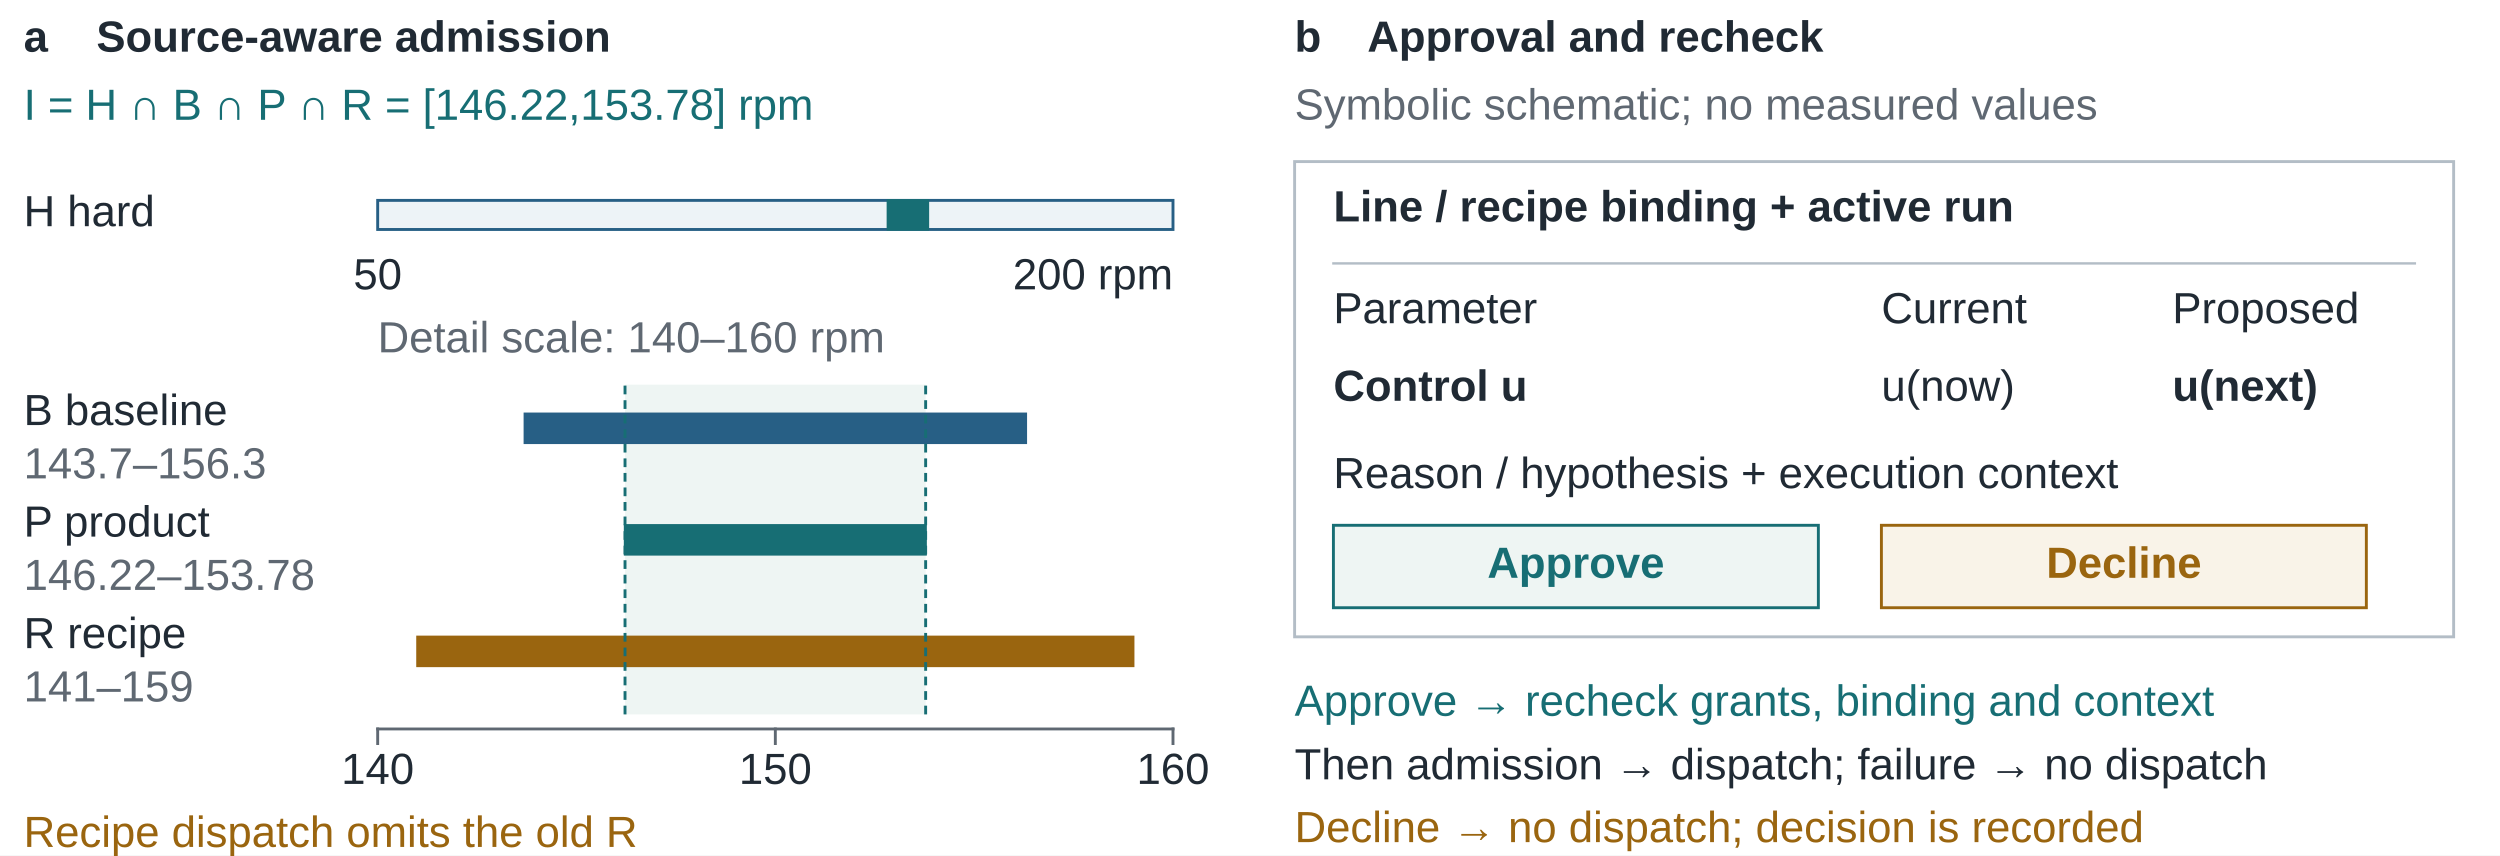
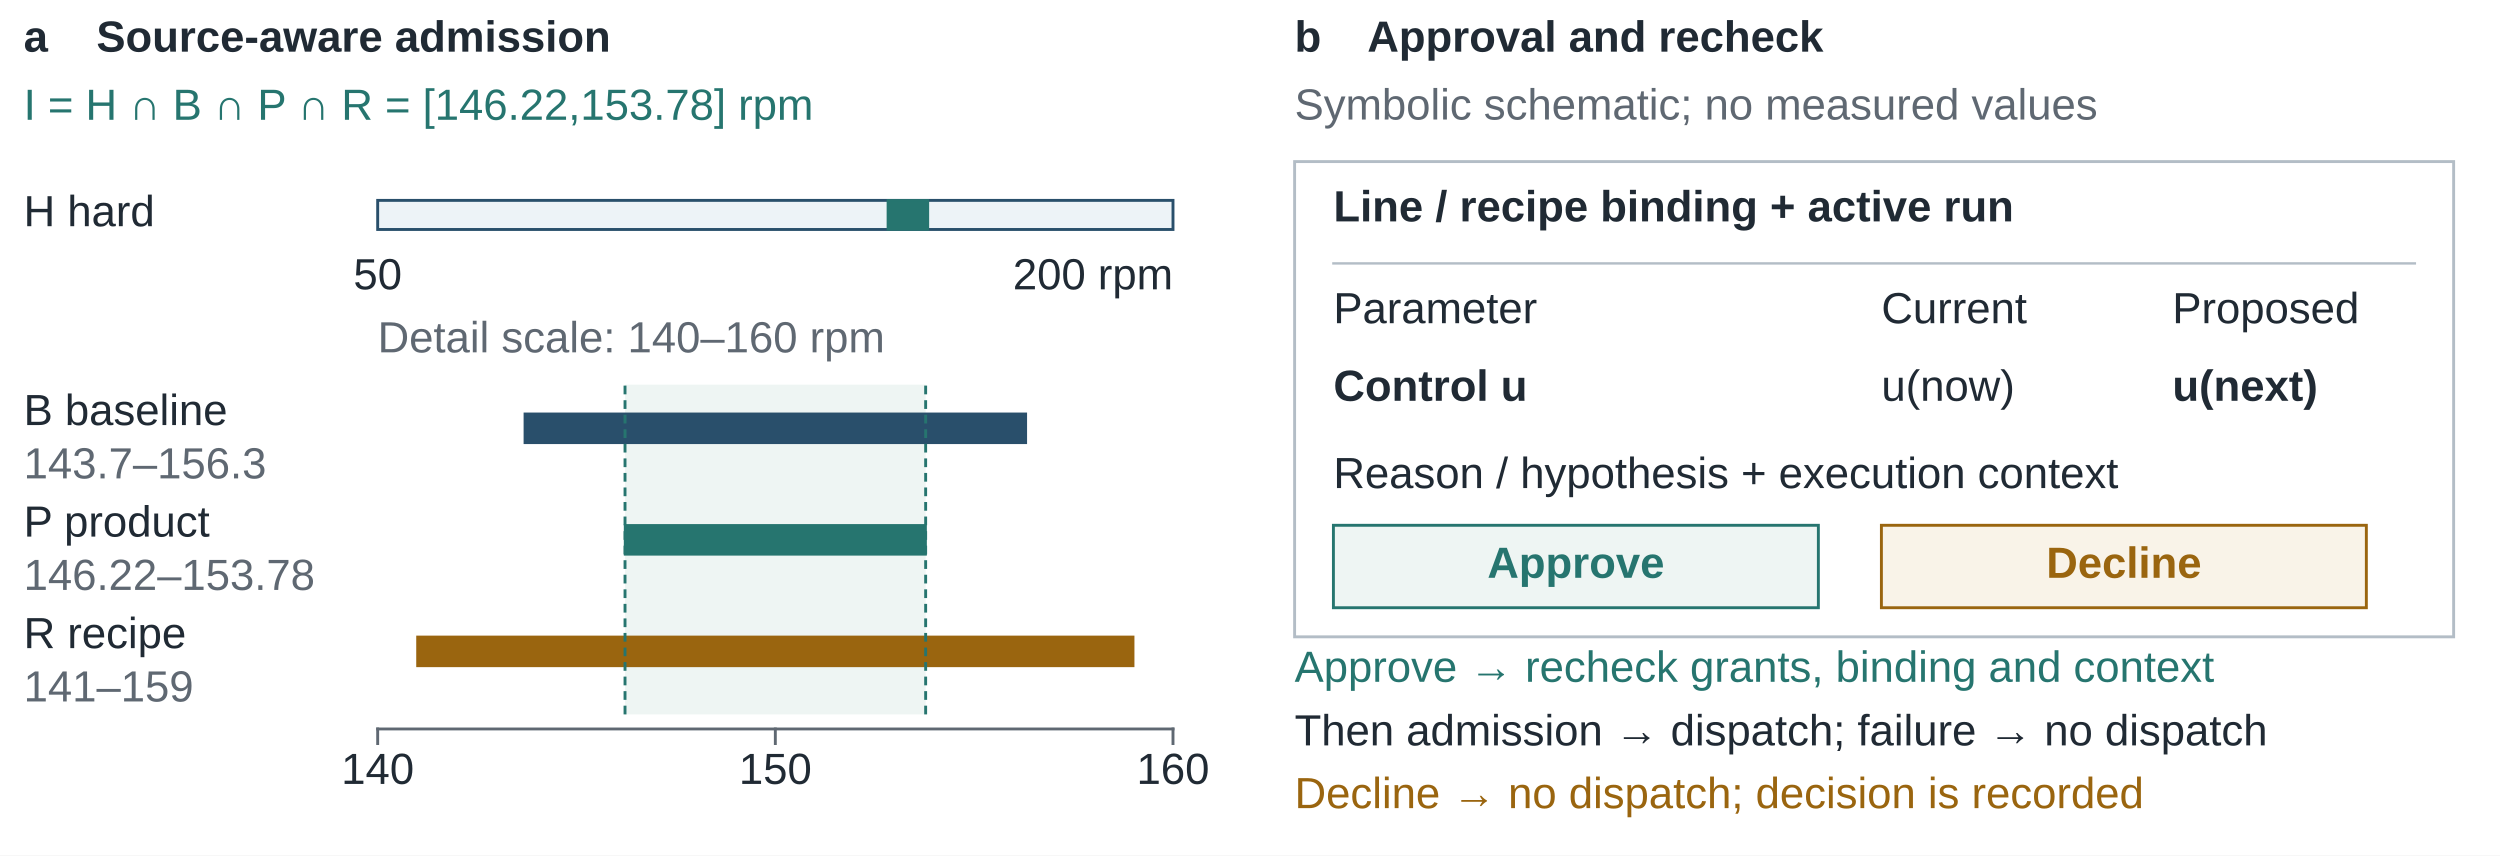
<svg xmlns="http://www.w3.org/2000/svg" width="515.52pt" height="176.4pt" viewBox="0 0 515.52 176.4" version="1.1">
  <defs>
    <style type="text/css">*{stroke-linejoin: round; stroke-linecap: butt}</style>
  </defs>
  <g id="figure_1">
    <g id="patch_1">
      <path d="M 0 176.4  L 515.52 176.4  L 515.52 0  L 0 0  z " style="fill: #ffffff" />
    </g>
    <g id="axes_1">
      <g id="patch_2">
-         <path d="M 77.88 47.32  L 241.88 47.32  L 241.88 41.32  L 77.88 41.32  z " clip-path="url(#p1a3f6c7b34)" style="fill: #edf3f7; stroke: #275f85; stroke-width: 0.6; stroke-linejoin: miter" />
+         <path d="M 77.88 47.32  L 241.88 47.32  L 241.88 41.32  L 77.88 41.32  z " clip-path="url(#p6583fcca34)" style="fill: #edf3f7; stroke: #294f6b; stroke-width: 0.6; stroke-linejoin: miter" />
      </g>
      <g id="patch_3">
-         <path d="M 183.081 47.32  L 191.346 47.32  L 191.346 41.32  L 183.081 41.32  z " clip-path="url(#p1a3f6c7b34)" style="fill: #176e74; stroke: #176e74; stroke-width: 0.5; stroke-linejoin: miter" />
+         <path d="M 183.081 47.32  L 191.346 47.32  L 191.346 41.32  L 183.081 41.32  z " clip-path="url(#p6583fcca34)" style="fill: #26756f; stroke: #26756f; stroke-width: 0.5; stroke-linejoin: miter" />
      </g>
      <g id="patch_4">
-         <path d="M 128.884 147.32  L 190.876 147.32  L 190.876 79.32  L 128.884 79.32  z " clip-path="url(#p1a3f6c7b34)" style="fill: #eef5f3" />
+         <path d="M 128.884 147.32  L 190.876 147.32  L 190.876 79.32  L 128.884 79.32  z " clip-path="url(#p6583fcca34)" style="fill: #eef5f3" />
      </g>
      <g id="patch_5">
-         <path d="M 108.22 91.32  L 211.54 91.32  L 211.54 85.32  L 108.22 85.32  z " clip-path="url(#p1a3f6c7b34)" style="fill: #275f85; stroke: #275f85; stroke-width: 0.5; stroke-linejoin: miter" />
+         <path d="M 108.22 91.32  L 211.54 91.32  L 211.54 85.32  L 108.22 85.32  z " clip-path="url(#p6583fcca34)" style="fill: #294f6b; stroke: #294f6b; stroke-width: 0.5; stroke-linejoin: miter" />
      </g>
      <g id="patch_6">
-         <path d="M 128.884 114.32  L 190.876 114.32  L 190.876 108.32  L 128.884 108.32  z " clip-path="url(#p1a3f6c7b34)" style="fill: #176e74; stroke: #176e74; stroke-width: 0.5; stroke-linejoin: miter" />
+         <path d="M 128.884 114.32  L 190.876 114.32  L 190.876 108.32  L 128.884 108.32  z " clip-path="url(#p6583fcca34)" style="fill: #26756f; stroke: #26756f; stroke-width: 0.5; stroke-linejoin: miter" />
      </g>
      <g id="patch_7">
-         <path d="M 86.08 137.32  L 233.68 137.32  L 233.68 131.32  L 86.08 131.32  z " clip-path="url(#p1a3f6c7b34)" style="fill: #9a650f; stroke: #9a650f; stroke-width: 0.5; stroke-linejoin: miter" />
+         <path d="M 86.08 137.32  L 233.68 137.32  L 233.68 131.32  L 86.08 131.32  z " clip-path="url(#p6583fcca34)" style="fill: #9a650f; stroke: #9a650f; stroke-width: 0.5; stroke-linejoin: miter" />
      </g>
      <g id="line2d_1">
-         <path d="M 128.884 147.32  L 128.884 79.32  " clip-path="url(#p1a3f6c7b34)" style="fill: none; stroke-dasharray: 1.8,1.2; stroke-dashoffset: 0; stroke: #176e74; stroke-width: 0.6" />
+         <path d="M 128.884 147.32  L 128.884 79.32  " clip-path="url(#p6583fcca34)" style="fill: none; stroke-dasharray: 1.8,1.2; stroke-dashoffset: 0; stroke: #26756f; stroke-width: 0.6" />
      </g>
      <g id="line2d_2">
-         <path d="M 190.876 147.32  L 190.876 79.32  " clip-path="url(#p1a3f6c7b34)" style="fill: none; stroke-dasharray: 1.8,1.2; stroke-dashoffset: 0; stroke: #176e74; stroke-width: 0.6" />
+         <path d="M 190.876 147.32  L 190.876 79.32  " clip-path="url(#p6583fcca34)" style="fill: none; stroke-dasharray: 1.8,1.2; stroke-dashoffset: 0; stroke: #26756f; stroke-width: 0.6" />
      </g>
      <g id="line2d_3">
-         <path d="M 77.88 150.32  L 241.88 150.32  " clip-path="url(#p1a3f6c7b34)" style="fill: none; stroke: #5f6872; stroke-width: 0.6; stroke-linecap: square" />
+         <path d="M 77.88 150.32  L 241.88 150.32  " clip-path="url(#p6583fcca34)" style="fill: none; stroke: #5f6872; stroke-width: 0.6; stroke-linecap: square" />
      </g>
      <g id="line2d_4">
-         <path d="M 77.88 150.32  L 77.88 153.32  " clip-path="url(#p1a3f6c7b34)" style="fill: none; stroke: #5f6872; stroke-width: 0.6; stroke-linecap: square" />
+         <path d="M 77.88 150.32  L 77.88 153.32  " clip-path="url(#p6583fcca34)" style="fill: none; stroke: #5f6872; stroke-width: 0.6; stroke-linecap: square" />
      </g>
      <g id="line2d_5">
-         <path d="M 159.88 150.32  L 159.88 153.32  " clip-path="url(#p1a3f6c7b34)" style="fill: none; stroke: #5f6872; stroke-width: 0.6; stroke-linecap: square" />
+         <path d="M 159.88 150.32  L 159.88 153.32  " clip-path="url(#p6583fcca34)" style="fill: none; stroke: #5f6872; stroke-width: 0.6; stroke-linecap: square" />
      </g>
      <g id="line2d_6">
-         <path d="M 241.88 150.32  L 241.88 153.32  " clip-path="url(#p1a3f6c7b34)" style="fill: none; stroke: #5f6872; stroke-width: 0.6; stroke-linecap: square" />
+         <path d="M 241.88 150.32  L 241.88 153.32  " clip-path="url(#p6583fcca34)" style="fill: none; stroke: #5f6872; stroke-width: 0.6; stroke-linecap: square" />
      </g>
      <g id="text_1">
-         <text style="font-weight: 700; font-size: 9px; font-family: 'Arial', 'Helvetica', 'DejaVu Sans', sans-serif; text-anchor: start; fill: #202a34" x="4.88" y="10.653" transform="rotate(-0 4.88 10.65297)">a</text>
+         <text style="font-weight: 700; font-size: 9px; font-family: 'Arial', 'DejaVu Sans'; text-anchor: start; fill: #202a34" x="4.88" y="10.653" transform="rotate(-0 4.88 10.65297)">a</text>
      </g>
      <g id="text_2">
-         <text style="font-weight: 700; font-size: 9px; font-family: 'Arial', 'Helvetica', 'DejaVu Sans', sans-serif; text-anchor: start; fill: #202a34" x="19.88" y="10.653" transform="rotate(-0 19.88 10.65297)">Source-aware admission</text>
+         <text style="font-weight: 700; font-size: 9px; font-family: 'Arial', 'DejaVu Sans'; text-anchor: start; fill: #202a34" x="19.88" y="10.653" transform="rotate(-0 19.88 10.65297)">Source-aware admission</text>
      </g>
      <g id="text_3">
-         <text style="font-size: 9px; font-family: 'Arial', 'Helvetica', 'DejaVu Sans', sans-serif; text-anchor: start; fill: #176e74" x="4.88" y="24.704" transform="rotate(-0 4.88 24.7043)">I = H ∩ B ∩ P ∩ R = [146.22,153.78] rpm</text>
+         <text style="font-size: 9px; font-family: 'Arial', 'DejaVu Sans'; text-anchor: start; fill: #26756f" x="4.88" y="24.704" transform="rotate(-0 4.88 24.7043)">I = H ∩ B ∩ P ∩ R = [146.22,153.78] rpm</text>
      </g>
      <g id="text_4">
-         <text style="font-size: 9px; font-family: 'Arial', 'Helvetica', 'DejaVu Sans', sans-serif; text-anchor: start; fill: #202a34" x="4.88" y="46.647" transform="rotate(-0 4.88 46.64664)">H hard</text>
+         <text style="font-size: 9px; font-family: 'Arial', 'DejaVu Sans'; text-anchor: start; fill: #202a34" x="4.88" y="46.647" transform="rotate(-0 4.88 46.64664)">H hard</text>
      </g>
      <g id="text_5">
-         <text style="font-size: 9px; font-family: 'Arial', 'Helvetica', 'DejaVu Sans', sans-serif; text-anchor: middle; fill: #202a34" x="77.88" y="59.647" transform="rotate(-0 77.88 59.64664)">50</text>
+         <text style="font-size: 9px; font-family: 'Arial', 'DejaVu Sans'; text-anchor: middle; fill: #202a34" x="77.88" y="59.647" transform="rotate(-0 77.88 59.64664)">50</text>
      </g>
      <g id="text_6">
-         <text style="font-size: 9px; font-family: 'Arial', 'Helvetica', 'DejaVu Sans', sans-serif; text-anchor: end; fill: #202a34" x="241.88" y="59.66" transform="rotate(-0 241.88 59.66)">200 rpm</text>
+         <text style="font-size: 9px; font-family: 'Arial', 'DejaVu Sans'; text-anchor: end; fill: #202a34" x="241.88" y="59.66" transform="rotate(-0 241.88 59.66)">200 rpm</text>
      </g>
      <g id="text_7">
-         <text style="font-size: 9px; font-family: 'Arial', 'Helvetica', 'DejaVu Sans', sans-serif; text-anchor: start; fill: #5f6872" x="77.88" y="72.66" transform="rotate(-0 77.88 72.66)">Detail scale: 140–160 rpm</text>
+         <text style="font-size: 9px; font-family: 'Arial', 'DejaVu Sans'; text-anchor: start; fill: #5f6872" x="77.88" y="72.66" transform="rotate(-0 77.88 72.66)">Detail scale: 140–160 rpm</text>
      </g>
      <g id="text_8">
-         <text style="font-size: 9px; font-family: 'Arial', 'Helvetica', 'DejaVu Sans', sans-serif; text-anchor: start; fill: #202a34" x="4.88" y="87.647" transform="rotate(-0 4.88 87.64664)">B baseline</text>
+         <text style="font-size: 9px; font-family: 'Arial', 'DejaVu Sans'; text-anchor: start; fill: #202a34" x="4.88" y="87.647" transform="rotate(-0 4.88 87.64664)">B baseline</text>
      </g>
      <g id="text_9">
-         <text style="font-size: 9px; font-family: 'Arial', 'Helvetica', 'DejaVu Sans', sans-serif; text-anchor: start; fill: #5f6872" x="4.88" y="98.647" transform="rotate(-0 4.88 98.64664)">143.7–156.3</text>
+         <text style="font-size: 9px; font-family: 'Arial', 'DejaVu Sans'; text-anchor: start; fill: #5f6872" x="4.88" y="98.647" transform="rotate(-0 4.88 98.64664)">143.7–156.3</text>
      </g>
      <g id="text_10">
-         <text style="font-size: 9px; font-family: 'Arial', 'Helvetica', 'DejaVu Sans', sans-serif; text-anchor: start; fill: #202a34" x="4.88" y="110.647" transform="rotate(-0 4.88 110.6466)">P product</text>
+         <text style="font-size: 9px; font-family: 'Arial', 'DejaVu Sans'; text-anchor: start; fill: #202a34" x="4.88" y="110.647" transform="rotate(-0 4.88 110.6466)">P product</text>
      </g>
      <g id="text_11">
-         <text style="font-size: 9px; font-family: 'Arial', 'Helvetica', 'DejaVu Sans', sans-serif; text-anchor: start; fill: #5f6872" x="4.88" y="121.647" transform="rotate(-0 4.88 121.6466)">146.22–153.78</text>
+         <text style="font-size: 9px; font-family: 'Arial', 'DejaVu Sans'; text-anchor: start; fill: #5f6872" x="4.88" y="121.647" transform="rotate(-0 4.88 121.6466)">146.22–153.78</text>
      </g>
      <g id="text_12">
-         <text style="font-size: 9px; font-family: 'Arial', 'Helvetica', 'DejaVu Sans', sans-serif; text-anchor: start; fill: #202a34" x="4.88" y="133.647" transform="rotate(-0 4.88 133.6466)">R recipe</text>
+         <text style="font-size: 9px; font-family: 'Arial', 'DejaVu Sans'; text-anchor: start; fill: #202a34" x="4.88" y="133.647" transform="rotate(-0 4.88 133.6466)">R recipe</text>
      </g>
      <g id="text_13">
-         <text style="font-size: 9px; font-family: 'Arial', 'Helvetica', 'DejaVu Sans', sans-serif; text-anchor: start; fill: #5f6872" x="4.88" y="144.647" transform="rotate(-0 4.88 144.6466)">141–159</text>
+         <text style="font-size: 9px; font-family: 'Arial', 'DejaVu Sans'; text-anchor: start; fill: #5f6872" x="4.88" y="144.647" transform="rotate(-0 4.88 144.6466)">141–159</text>
      </g>
      <g id="text_14">
-         <text style="font-size: 9px; font-family: 'Arial', 'Helvetica', 'DejaVu Sans', sans-serif; text-anchor: middle; fill: #202a34" x="77.88" y="161.647" transform="rotate(-0 77.88 161.6466)">140</text>
+         <text style="font-size: 9px; font-family: 'Arial', 'DejaVu Sans'; text-anchor: middle; fill: #202a34" x="77.88" y="161.647" transform="rotate(-0 77.88 161.6466)">140</text>
      </g>
      <g id="text_15">
-         <text style="font-size: 9px; font-family: 'Arial', 'Helvetica', 'DejaVu Sans', sans-serif; text-anchor: middle; fill: #202a34" x="159.88" y="161.647" transform="rotate(-0 159.88 161.6466)">150</text>
+         <text style="font-size: 9px; font-family: 'Arial', 'DejaVu Sans'; text-anchor: middle; fill: #202a34" x="159.88" y="161.647" transform="rotate(-0 159.88 161.6466)">150</text>
      </g>
      <g id="text_16">
-         <text style="font-size: 9px; font-family: 'Arial', 'Helvetica', 'DejaVu Sans', sans-serif; text-anchor: middle; fill: #202a34" x="241.88" y="161.647" transform="rotate(-0 241.88 161.6466)">160</text>
-       </g>
-       <g id="text_17">
-         <text style="font-size: 9px; font-family: 'Arial', 'Helvetica', 'DejaVu Sans', sans-serif; text-anchor: start; fill: #9a650f" x="4.88" y="174.647" transform="rotate(-0 4.88 174.6466)">Recipe dispatch omits the old R</text>
+         <text style="font-size: 9px; font-family: 'Arial', 'DejaVu Sans'; text-anchor: middle; fill: #202a34" x="241.88" y="161.647" transform="rotate(-0 241.88 161.6466)">160</text>
      </g>
    </g>
    <g id="axes_2">
      <g id="patch_8">
-         <path d="M 266.96 131.32  L 505.96 131.32  L 505.96 33.32  L 266.96 33.32  z " clip-path="url(#p6eb7dce803)" style="fill: #ffffff; stroke: #b3bdc6; stroke-width: 0.6; stroke-linejoin: miter" />
+         <path d="M 266.96 131.32  L 505.96 131.32  L 505.96 33.32  L 266.96 33.32  z " clip-path="url(#p5470e50511)" style="fill: #ffffff; stroke: #b3bdc6; stroke-width: 0.6; stroke-linejoin: miter" />
      </g>
      <g id="patch_9">
-         <path d="M 274.96 125.32  L 374.96 125.32  L 374.96 108.32  L 274.96 108.32  z " clip-path="url(#p6eb7dce803)" style="fill: #eef5f3; stroke: #176e74; stroke-width: 0.6; stroke-linejoin: miter" />
+         <path d="M 274.96 125.32  L 374.96 125.32  L 374.96 108.32  L 274.96 108.32  z " clip-path="url(#p5470e50511)" style="fill: #eef5f3; stroke: #26756f; stroke-width: 0.6; stroke-linejoin: miter" />
      </g>
      <g id="patch_10">
-         <path d="M 387.96 125.32  L 487.96 125.32  L 487.96 108.32  L 387.96 108.32  z " clip-path="url(#p6eb7dce803)" style="fill: #f9f3e8; stroke: #9a650f; stroke-width: 0.6; stroke-linejoin: miter" />
+         <path d="M 387.96 125.32  L 487.96 125.32  L 487.96 108.32  L 387.96 108.32  z " clip-path="url(#p5470e50511)" style="fill: #f9f3e8; stroke: #9a650f; stroke-width: 0.6; stroke-linejoin: miter" />
      </g>
      <g id="line2d_7">
-         <path d="M 274.96 54.32  L 497.96 54.32  " clip-path="url(#p6eb7dce803)" style="fill: none; stroke: #b3bdc6; stroke-width: 0.5; stroke-linecap: square" />
+         <path d="M 274.96 54.32  L 497.96 54.32  " clip-path="url(#p5470e50511)" style="fill: none; stroke: #b3bdc6; stroke-width: 0.5; stroke-linecap: square" />
+       </g>
+       <g id="text_17">
+         <text style="font-weight: 700; font-size: 9px; font-family: 'Arial', 'DejaVu Sans'; text-anchor: start; fill: #202a34" x="266.96" y="10.653" transform="rotate(-0 266.96 10.65297)">b</text>
      </g>
      <g id="text_18">
-         <text style="font-weight: 700; font-size: 9px; font-family: 'Arial', 'Helvetica', 'DejaVu Sans', sans-serif; text-anchor: start; fill: #202a34" x="266.96" y="10.653" transform="rotate(-0 266.96 10.65297)">b</text>
+         <text style="font-weight: 700; font-size: 9px; font-family: 'Arial', 'DejaVu Sans'; text-anchor: start; fill: #202a34" x="281.96" y="10.653" transform="rotate(-0 281.96 10.65297)">Approval and recheck</text>
      </g>
      <g id="text_19">
-         <text style="font-weight: 700; font-size: 9px; font-family: 'Arial', 'Helvetica', 'DejaVu Sans', sans-serif; text-anchor: start; fill: #202a34" x="281.96" y="10.653" transform="rotate(-0 281.96 10.65297)">Approval and recheck</text>
+         <text style="font-size: 9px; font-family: 'Arial', 'DejaVu Sans'; text-anchor: start; fill: #5f6872" x="266.96" y="24.649" transform="rotate(-0 266.96 24.64875)">Symbolic schematic; no measured values</text>
      </g>
      <g id="text_20">
-         <text style="font-size: 9px; font-family: 'Arial', 'Helvetica', 'DejaVu Sans', sans-serif; text-anchor: start; fill: #5f6872" x="266.96" y="24.649" transform="rotate(-0 266.96 24.64875)">Symbolic schematic; no measured values</text>
+         <text style="font-weight: 700; font-size: 9px; font-family: 'Arial', 'DejaVu Sans'; text-anchor: start; fill: #202a34" x="274.96" y="45.649" transform="rotate(-0 274.96 45.64875)">Line / recipe binding + active run</text>
      </g>
      <g id="text_21">
-         <text style="font-weight: 700; font-size: 9px; font-family: 'Arial', 'Helvetica', 'DejaVu Sans', sans-serif; text-anchor: start; fill: #202a34" x="274.96" y="45.649" transform="rotate(-0 274.96 45.64875)">Line / recipe binding + active run</text>
+         <text style="font-size: 9px; font-family: 'Arial', 'DejaVu Sans'; text-anchor: start; fill: #202a34" x="274.96" y="66.647" transform="rotate(-0 274.96 66.64664)">Parameter</text>
      </g>
      <g id="text_22">
-         <text style="font-size: 9px; font-family: 'Arial', 'Helvetica', 'DejaVu Sans', sans-serif; text-anchor: start; fill: #202a34" x="274.96" y="66.647" transform="rotate(-0 274.96 66.64664)">Parameter</text>
+         <text style="font-size: 9px; font-family: 'Arial', 'DejaVu Sans'; text-anchor: start; fill: #202a34" x="387.96" y="66.647" transform="rotate(-0 387.96 66.64664)">Current</text>
      </g>
      <g id="text_23">
-         <text style="font-size: 9px; font-family: 'Arial', 'Helvetica', 'DejaVu Sans', sans-serif; text-anchor: start; fill: #202a34" x="387.96" y="66.647" transform="rotate(-0 387.96 66.64664)">Current</text>
+         <text style="font-size: 9px; font-family: 'Arial', 'DejaVu Sans'; text-anchor: start; fill: #202a34" x="447.96" y="66.647" transform="rotate(-0 447.96 66.64664)">Proposed</text>
      </g>
      <g id="text_24">
-         <text style="font-size: 9px; font-family: 'Arial', 'Helvetica', 'DejaVu Sans', sans-serif; text-anchor: start; fill: #202a34" x="447.96" y="66.647" transform="rotate(-0 447.96 66.64664)">Proposed</text>
+         <text style="font-weight: 700; font-size: 9px; font-family: 'Arial', 'DejaVu Sans'; text-anchor: start; fill: #202a34" x="274.96" y="82.653" transform="rotate(-0 274.96 82.65297)">Control u</text>
      </g>
      <g id="text_25">
-         <text style="font-weight: 700; font-size: 9px; font-family: 'Arial', 'Helvetica', 'DejaVu Sans', sans-serif; text-anchor: start; fill: #202a34" x="274.96" y="82.653" transform="rotate(-0 274.96 82.65297)">Control u</text>
+         <text style="font-size: 9px; font-family: 'Arial', 'DejaVu Sans'; text-anchor: start; fill: #202a34" x="387.96" y="82.649" transform="rotate(-0 387.96 82.64875)">u(now)</text>
      </g>
      <g id="text_26">
-         <text style="font-size: 9px; font-family: 'Arial', 'Helvetica', 'DejaVu Sans', sans-serif; text-anchor: start; fill: #202a34" x="387.96" y="82.649" transform="rotate(-0 387.96 82.64875)">u(now)</text>
+         <text style="font-weight: 700; font-size: 9px; font-family: 'Arial', 'DejaVu Sans'; text-anchor: start; fill: #202a34" x="447.96" y="82.649" transform="rotate(-0 447.96 82.64875)">u(next)</text>
      </g>
      <g id="text_27">
-         <text style="font-weight: 700; font-size: 9px; font-family: 'Arial', 'Helvetica', 'DejaVu Sans', sans-serif; text-anchor: start; fill: #202a34" x="447.96" y="82.649" transform="rotate(-0 447.96 82.64875)">u(next)</text>
+         <text style="font-size: 9px; font-family: 'Arial', 'DejaVu Sans'; text-anchor: start; fill: #202a34" x="274.96" y="100.649" transform="rotate(-0 274.96 100.6488)">Reason / hypothesis + execution context</text>
      </g>
      <g id="text_28">
-         <text style="font-size: 9px; font-family: 'Arial', 'Helvetica', 'DejaVu Sans', sans-serif; text-anchor: start; fill: #202a34" x="274.96" y="100.649" transform="rotate(-0 274.96 100.6488)">Reason / hypothesis + execution context</text>
+         <text style="font-weight: 700; font-size: 9px; font-family: 'Arial', 'DejaVu Sans'; text-anchor: middle; fill: #26756f" x="324.96" y="119.153" transform="rotate(-0 324.96 119.153)">Approve</text>
      </g>
      <g id="text_29">
-         <text style="font-weight: 700; font-size: 9px; font-family: 'Arial', 'Helvetica', 'DejaVu Sans', sans-serif; text-anchor: middle; fill: #176e74" x="324.96" y="119.153" transform="rotate(-0 324.96 119.153)">Approve</text>
+         <text style="font-weight: 700; font-size: 9px; font-family: 'Arial', 'DejaVu Sans'; text-anchor: middle; fill: #9a650f" x="437.96" y="119.153" transform="rotate(-0 437.96 119.153)">Decline</text>
      </g>
      <g id="text_30">
-         <text style="font-weight: 700; font-size: 9px; font-family: 'Arial', 'Helvetica', 'DejaVu Sans', sans-serif; text-anchor: middle; fill: #9a650f" x="437.96" y="119.153" transform="rotate(-0 437.96 119.153)">Decline</text>
+         <text style="font-size: 9px; font-family: 'Arial', 'DejaVu Sans'; text-anchor: start; fill: #26756f" x="266.96" y="140.594" transform="rotate(-0 266.96 140.5939)">Approve → recheck grants, binding and context</text>
      </g>
      <g id="text_31">
-         <text style="font-size: 9px; font-family: 'Arial', 'Helvetica', 'DejaVu Sans', sans-serif; text-anchor: start; fill: #176e74" x="266.96" y="147.594" transform="rotate(-0 266.96 147.5939)">Approve → recheck grants, binding and context</text>
+         <text style="font-size: 9px; font-family: 'Arial', 'DejaVu Sans'; text-anchor: start; fill: #202a34" x="266.96" y="153.701" transform="rotate(-0 266.96 153.7015)">Then admission → dispatch; failure → no dispatch</text>
      </g>
      <g id="text_32">
-         <text style="font-size: 9px; font-family: 'Arial', 'Helvetica', 'DejaVu Sans', sans-serif; text-anchor: start; fill: #202a34" x="266.96" y="160.701" transform="rotate(-0 266.96 160.7015)">Then admission → dispatch; failure → no dispatch</text>
-       </g>
-       <g id="text_33">
-         <text style="font-size: 9px; font-family: 'Arial', 'Helvetica', 'DejaVu Sans', sans-serif; text-anchor: start; fill: #9a650f" x="266.96" y="173.647" transform="rotate(-0 266.96 173.6466)">Decline → no dispatch; decision is recorded</text>
+         <text style="font-size: 9px; font-family: 'Arial', 'DejaVu Sans'; text-anchor: start; fill: #9a650f" x="266.96" y="166.647" transform="rotate(-0 266.96 166.6466)">Decline → no dispatch; decision is recorded</text>
      </g>
    </g>
  </g>
  <defs>
-     <clipPath id="p1a3f6c7b34">
+     <clipPath id="p6583fcca34">
      <rect x="2.88" y="1.08" width="247.68" height="174.24" />
    </clipPath>
-     <clipPath id="p6eb7dce803">
+     <clipPath id="p5470e50511">
      <rect x="264.96" y="1.08" width="247.68" height="174.24" />
    </clipPath>
  </defs>
</svg>
